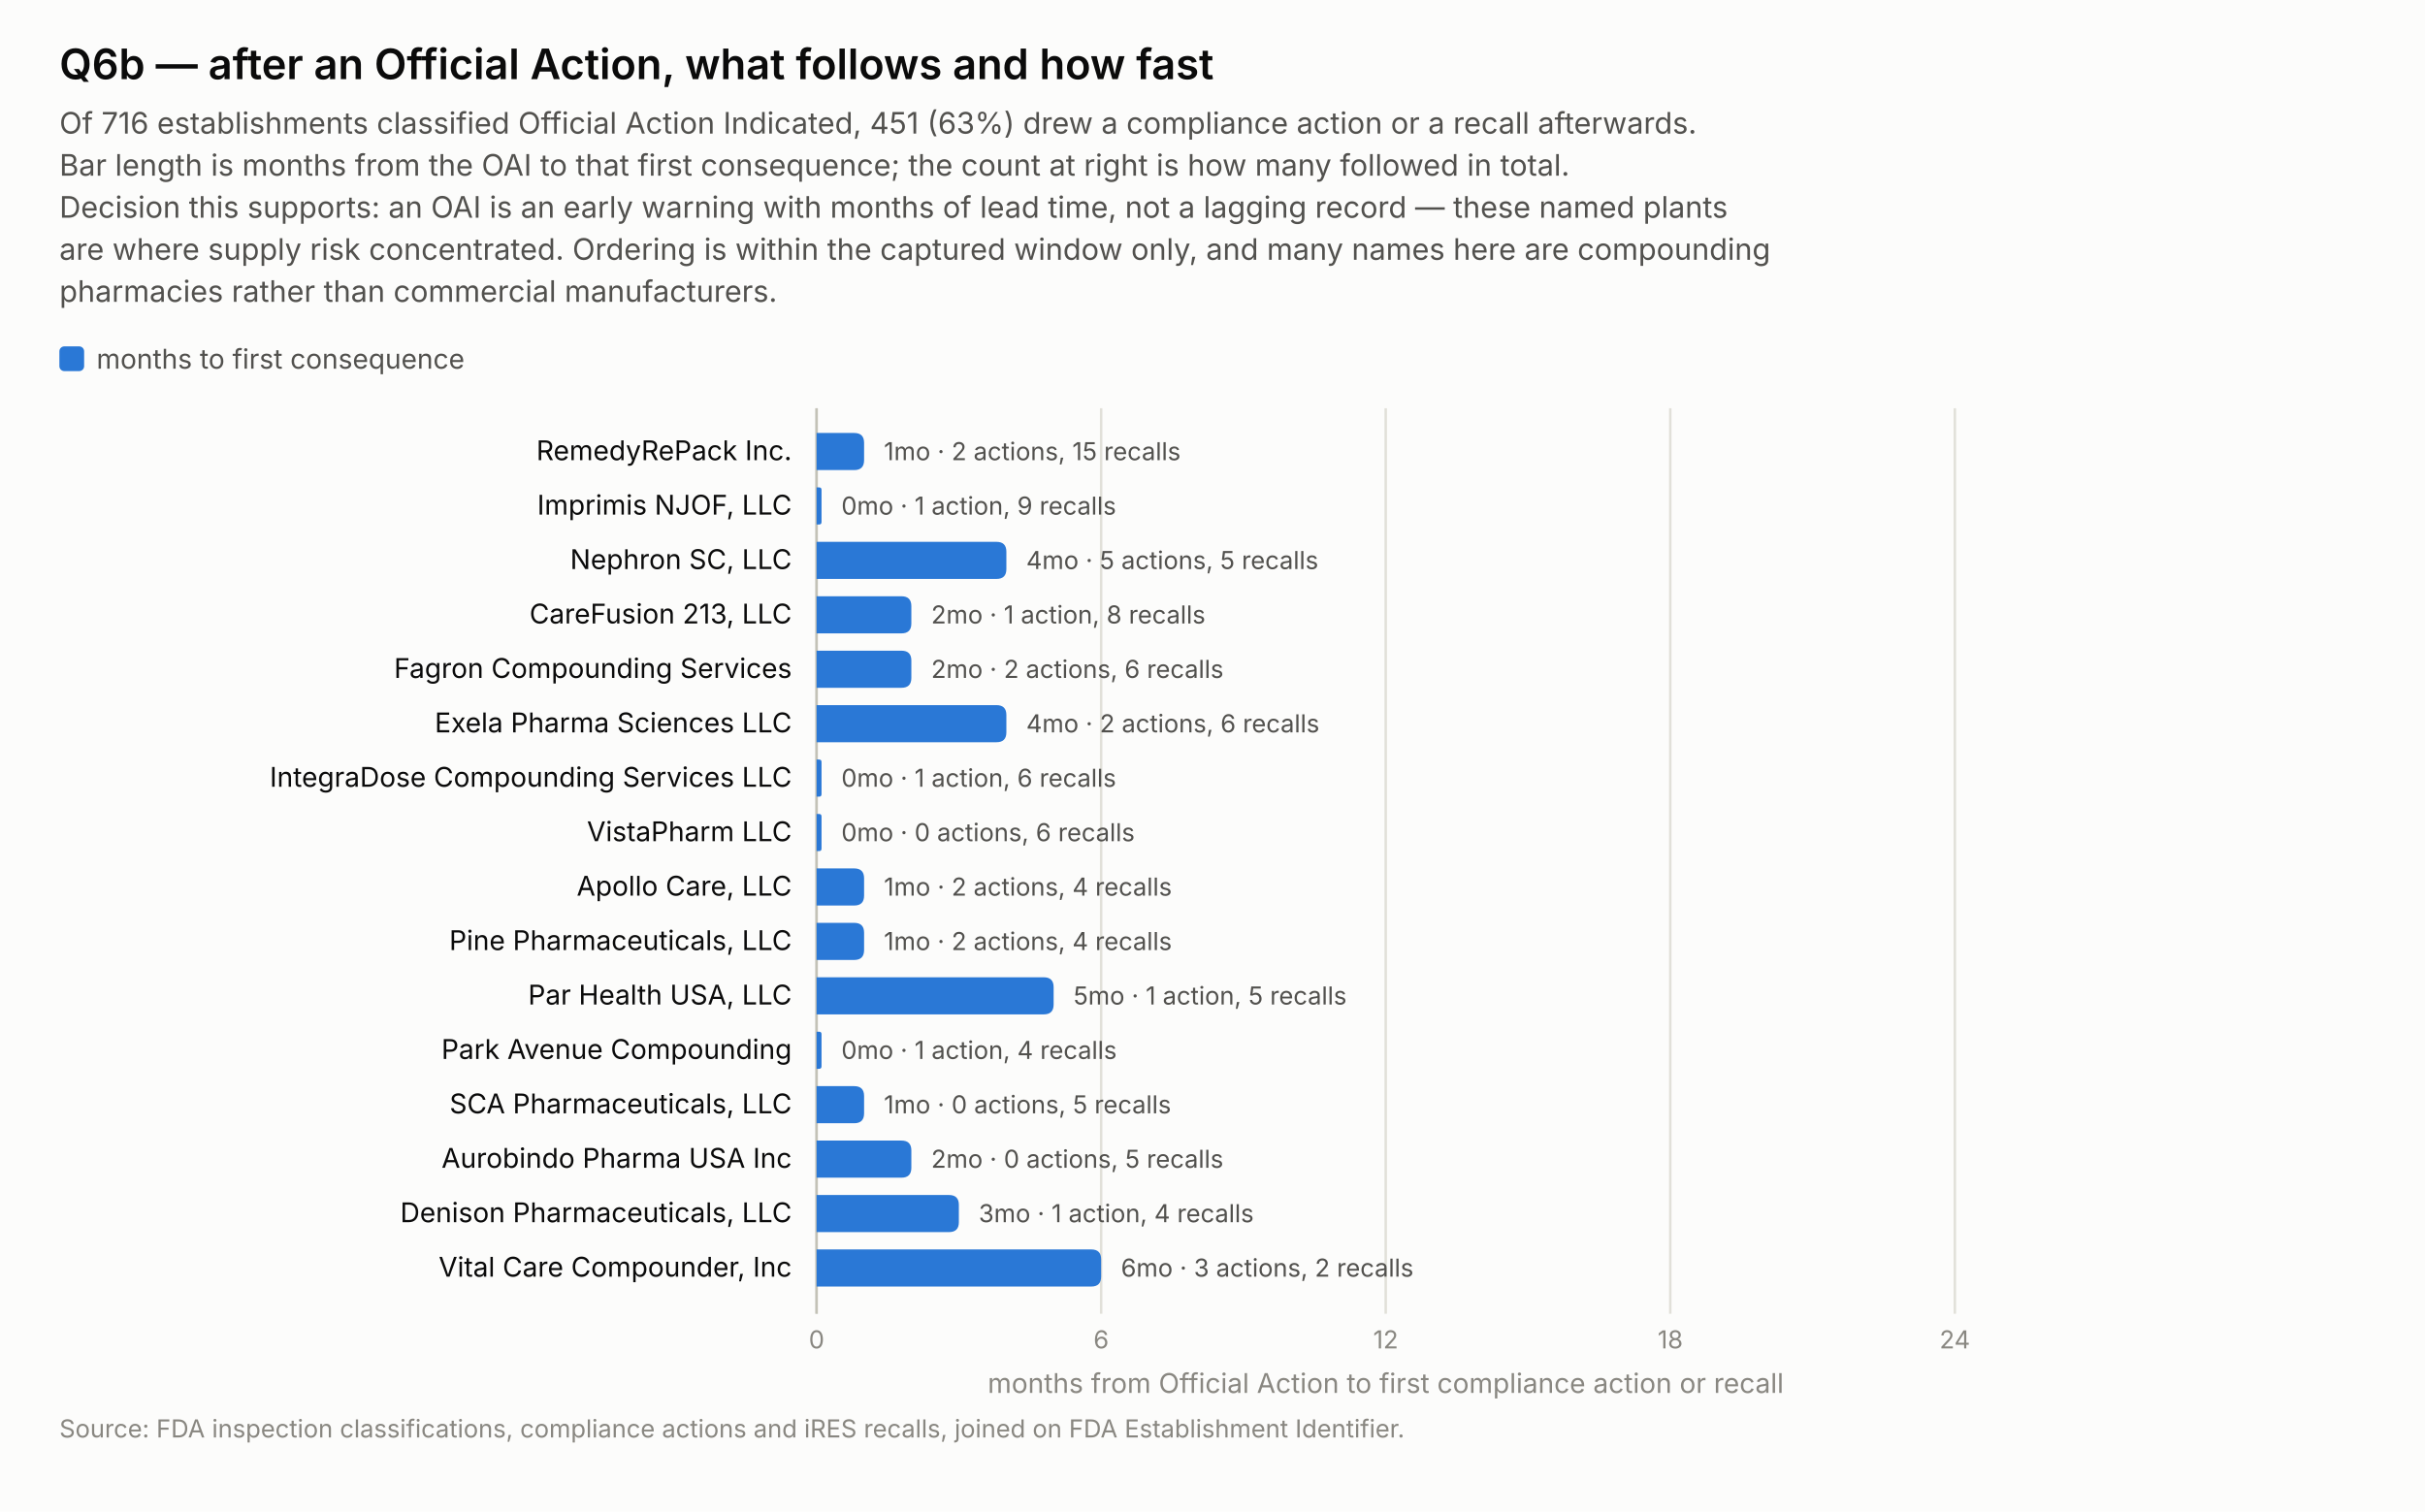
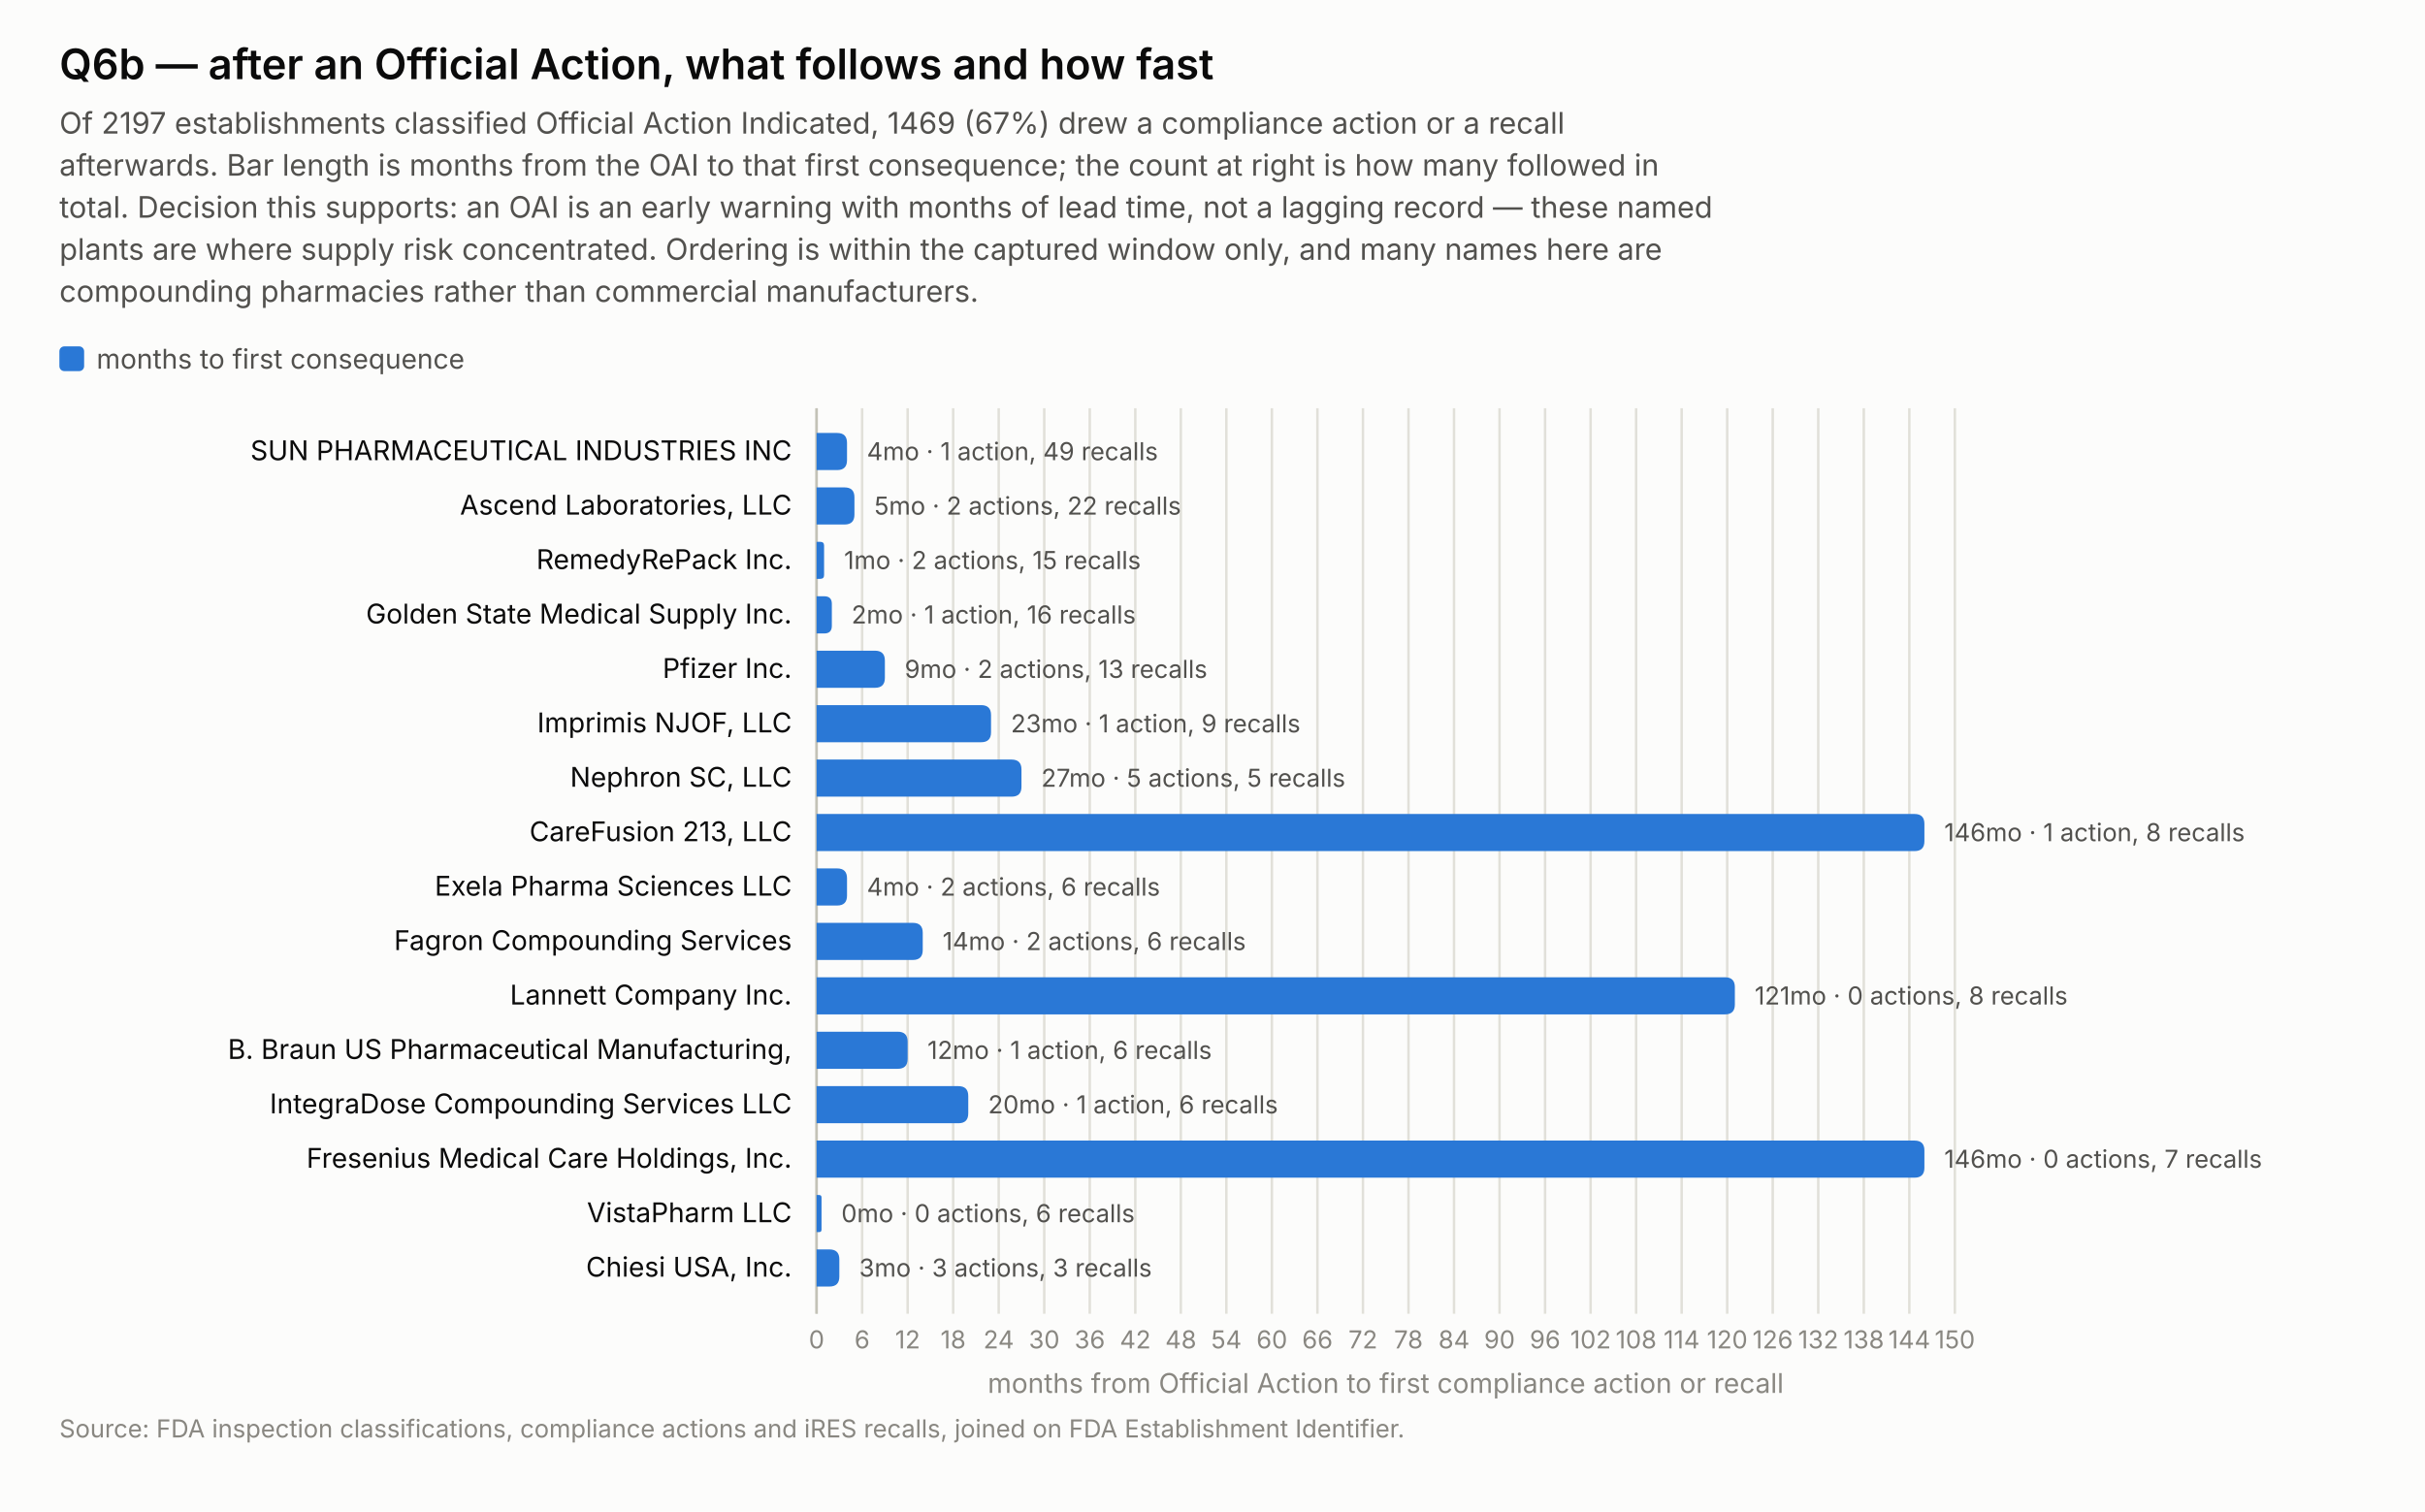
<svg xmlns="http://www.w3.org/2000/svg" width="980.0" height="611.0" viewBox="0 0 980.0 611.0" role="img" aria-label="After an Official Action, what follows and how fast">
  <rect width="980.0" height="611.0" fill="#fcfcfb" />
  <text x="24.0" y="32.0" font-family="system-ui, -apple-system, &quot;Segoe UI&quot;, sans-serif" font-size="17" fill="#0b0b0b" text-anchor="start" font-weight="600" style="">Q6b — after an Official Action, what follows and how fast</text>
-   <text x="24.0" y="54.0" font-family="system-ui, -apple-system, &quot;Segoe UI&quot;, sans-serif" font-size="12" fill="#52514e" text-anchor="start" font-weight="normal" style="">Of 716 establishments classified Official Action Indicated, 451 (63%) drew a compliance action or a recall afterwards.</text>
-   <text x="24.0" y="71.0" font-family="system-ui, -apple-system, &quot;Segoe UI&quot;, sans-serif" font-size="12" fill="#52514e" text-anchor="start" font-weight="normal" style="">Bar length is months from the OAI to that first consequence; the count at right is how many followed in total.</text>
-   <text x="24.0" y="88.0" font-family="system-ui, -apple-system, &quot;Segoe UI&quot;, sans-serif" font-size="12" fill="#52514e" text-anchor="start" font-weight="normal" style="">Decision this supports: an OAI is an early warning with months of lead time, not a lagging record — these named plants</text>
-   <text x="24.0" y="105.0" font-family="system-ui, -apple-system, &quot;Segoe UI&quot;, sans-serif" font-size="12" fill="#52514e" text-anchor="start" font-weight="normal" style="">are where supply risk concentrated. Ordering is within the captured window only, and many names here are compounding</text>
-   <text x="24.0" y="122.0" font-family="system-ui, -apple-system, &quot;Segoe UI&quot;, sans-serif" font-size="12" fill="#52514e" text-anchor="start" font-weight="normal" style="">pharmacies rather than commercial manufacturers.</text>
+   <text x="24.0" y="54.0" font-family="system-ui, -apple-system, &quot;Segoe UI&quot;, sans-serif" font-size="12" fill="#52514e" text-anchor="start" font-weight="normal" style="">Of 2197 establishments classified Official Action Indicated, 1469 (67%) drew a compliance action or a recall</text>
+   <text x="24.0" y="71.0" font-family="system-ui, -apple-system, &quot;Segoe UI&quot;, sans-serif" font-size="12" fill="#52514e" text-anchor="start" font-weight="normal" style="">afterwards. Bar length is months from the OAI to that first consequence; the count at right is how many followed in</text>
+   <text x="24.0" y="88.0" font-family="system-ui, -apple-system, &quot;Segoe UI&quot;, sans-serif" font-size="12" fill="#52514e" text-anchor="start" font-weight="normal" style="">total. Decision this supports: an OAI is an early warning with months of lead time, not a lagging record — these named</text>
+   <text x="24.0" y="105.0" font-family="system-ui, -apple-system, &quot;Segoe UI&quot;, sans-serif" font-size="12" fill="#52514e" text-anchor="start" font-weight="normal" style="">plants are where supply risk concentrated. Ordering is within the captured window only, and many names here are</text>
+   <text x="24.0" y="122.0" font-family="system-ui, -apple-system, &quot;Segoe UI&quot;, sans-serif" font-size="12" fill="#52514e" text-anchor="start" font-weight="normal" style="">compounding pharmacies rather than commercial manufacturers.</text>
  <rect x="24.0" y="140.0" width="10" height="10" rx="2" fill="#2a78d6" />
  <text x="39.0" y="149.0" font-family="system-ui, -apple-system, &quot;Segoe UI&quot;, sans-serif" font-size="11" fill="#52514e" text-anchor="start" font-weight="normal" style="">months to first consequence</text>
  <line x1="330.0" y1="165.0" x2="330.0" y2="531.0" stroke="#e1e0d9" stroke-width="1" />
  <text x="330.0" y="545.0" font-family="system-ui, -apple-system, &quot;Segoe UI&quot;, sans-serif" font-size="10" fill="#898781" text-anchor="middle" font-weight="normal" style="font-variant-numeric: tabular-nums;">0</text>
-   <line x1="445.0" y1="165.0" x2="445.0" y2="531.0" stroke="#e1e0d9" stroke-width="1" />
-   <text x="445.0" y="545.0" font-family="system-ui, -apple-system, &quot;Segoe UI&quot;, sans-serif" font-size="10" fill="#898781" text-anchor="middle" font-weight="normal" style="font-variant-numeric: tabular-nums;">6</text>
-   <line x1="560.0" y1="165.0" x2="560.0" y2="531.0" stroke="#e1e0d9" stroke-width="1" />
-   <text x="560.0" y="545.0" font-family="system-ui, -apple-system, &quot;Segoe UI&quot;, sans-serif" font-size="10" fill="#898781" text-anchor="middle" font-weight="normal" style="font-variant-numeric: tabular-nums;">12</text>
-   <line x1="675.0" y1="165.0" x2="675.0" y2="531.0" stroke="#e1e0d9" stroke-width="1" />
-   <text x="675.0" y="545.0" font-family="system-ui, -apple-system, &quot;Segoe UI&quot;, sans-serif" font-size="10" fill="#898781" text-anchor="middle" font-weight="normal" style="font-variant-numeric: tabular-nums;">18</text>
+   <line x1="348.4" y1="165.0" x2="348.4" y2="531.0" stroke="#e1e0d9" stroke-width="1" />
+   <text x="348.4" y="545.0" font-family="system-ui, -apple-system, &quot;Segoe UI&quot;, sans-serif" font-size="10" fill="#898781" text-anchor="middle" font-weight="normal" style="font-variant-numeric: tabular-nums;">6</text>
+   <line x1="366.8" y1="165.0" x2="366.8" y2="531.0" stroke="#e1e0d9" stroke-width="1" />
+   <text x="366.8" y="545.0" font-family="system-ui, -apple-system, &quot;Segoe UI&quot;, sans-serif" font-size="10" fill="#898781" text-anchor="middle" font-weight="normal" style="font-variant-numeric: tabular-nums;">12</text>
+   <line x1="385.2" y1="165.0" x2="385.2" y2="531.0" stroke="#e1e0d9" stroke-width="1" />
+   <text x="385.2" y="545.0" font-family="system-ui, -apple-system, &quot;Segoe UI&quot;, sans-serif" font-size="10" fill="#898781" text-anchor="middle" font-weight="normal" style="font-variant-numeric: tabular-nums;">18</text>
+   <line x1="403.6" y1="165.0" x2="403.6" y2="531.0" stroke="#e1e0d9" stroke-width="1" />
+   <text x="403.6" y="545.0" font-family="system-ui, -apple-system, &quot;Segoe UI&quot;, sans-serif" font-size="10" fill="#898781" text-anchor="middle" font-weight="normal" style="font-variant-numeric: tabular-nums;">24</text>
+   <line x1="422.0" y1="165.0" x2="422.0" y2="531.0" stroke="#e1e0d9" stroke-width="1" />
+   <text x="422.0" y="545.0" font-family="system-ui, -apple-system, &quot;Segoe UI&quot;, sans-serif" font-size="10" fill="#898781" text-anchor="middle" font-weight="normal" style="font-variant-numeric: tabular-nums;">30</text>
+   <line x1="440.4" y1="165.0" x2="440.4" y2="531.0" stroke="#e1e0d9" stroke-width="1" />
+   <text x="440.4" y="545.0" font-family="system-ui, -apple-system, &quot;Segoe UI&quot;, sans-serif" font-size="10" fill="#898781" text-anchor="middle" font-weight="normal" style="font-variant-numeric: tabular-nums;">36</text>
+   <line x1="458.8" y1="165.0" x2="458.8" y2="531.0" stroke="#e1e0d9" stroke-width="1" />
+   <text x="458.8" y="545.0" font-family="system-ui, -apple-system, &quot;Segoe UI&quot;, sans-serif" font-size="10" fill="#898781" text-anchor="middle" font-weight="normal" style="font-variant-numeric: tabular-nums;">42</text>
+   <line x1="477.2" y1="165.0" x2="477.2" y2="531.0" stroke="#e1e0d9" stroke-width="1" />
+   <text x="477.2" y="545.0" font-family="system-ui, -apple-system, &quot;Segoe UI&quot;, sans-serif" font-size="10" fill="#898781" text-anchor="middle" font-weight="normal" style="font-variant-numeric: tabular-nums;">48</text>
+   <line x1="495.6" y1="165.0" x2="495.6" y2="531.0" stroke="#e1e0d9" stroke-width="1" />
+   <text x="495.6" y="545.0" font-family="system-ui, -apple-system, &quot;Segoe UI&quot;, sans-serif" font-size="10" fill="#898781" text-anchor="middle" font-weight="normal" style="font-variant-numeric: tabular-nums;">54</text>
+   <line x1="514.0" y1="165.0" x2="514.0" y2="531.0" stroke="#e1e0d9" stroke-width="1" />
+   <text x="514.0" y="545.0" font-family="system-ui, -apple-system, &quot;Segoe UI&quot;, sans-serif" font-size="10" fill="#898781" text-anchor="middle" font-weight="normal" style="font-variant-numeric: tabular-nums;">60</text>
+   <line x1="532.4" y1="165.0" x2="532.4" y2="531.0" stroke="#e1e0d9" stroke-width="1" />
+   <text x="532.4" y="545.0" font-family="system-ui, -apple-system, &quot;Segoe UI&quot;, sans-serif" font-size="10" fill="#898781" text-anchor="middle" font-weight="normal" style="font-variant-numeric: tabular-nums;">66</text>
+   <line x1="550.8" y1="165.0" x2="550.8" y2="531.0" stroke="#e1e0d9" stroke-width="1" />
+   <text x="550.8" y="545.0" font-family="system-ui, -apple-system, &quot;Segoe UI&quot;, sans-serif" font-size="10" fill="#898781" text-anchor="middle" font-weight="normal" style="font-variant-numeric: tabular-nums;">72</text>
+   <line x1="569.2" y1="165.0" x2="569.2" y2="531.0" stroke="#e1e0d9" stroke-width="1" />
+   <text x="569.2" y="545.0" font-family="system-ui, -apple-system, &quot;Segoe UI&quot;, sans-serif" font-size="10" fill="#898781" text-anchor="middle" font-weight="normal" style="font-variant-numeric: tabular-nums;">78</text>
+   <line x1="587.6" y1="165.0" x2="587.6" y2="531.0" stroke="#e1e0d9" stroke-width="1" />
+   <text x="587.6" y="545.0" font-family="system-ui, -apple-system, &quot;Segoe UI&quot;, sans-serif" font-size="10" fill="#898781" text-anchor="middle" font-weight="normal" style="font-variant-numeric: tabular-nums;">84</text>
+   <line x1="606.0" y1="165.0" x2="606.0" y2="531.0" stroke="#e1e0d9" stroke-width="1" />
+   <text x="606.0" y="545.0" font-family="system-ui, -apple-system, &quot;Segoe UI&quot;, sans-serif" font-size="10" fill="#898781" text-anchor="middle" font-weight="normal" style="font-variant-numeric: tabular-nums;">90</text>
+   <line x1="624.4" y1="165.0" x2="624.4" y2="531.0" stroke="#e1e0d9" stroke-width="1" />
+   <text x="624.4" y="545.0" font-family="system-ui, -apple-system, &quot;Segoe UI&quot;, sans-serif" font-size="10" fill="#898781" text-anchor="middle" font-weight="normal" style="font-variant-numeric: tabular-nums;">96</text>
+   <line x1="642.8" y1="165.0" x2="642.8" y2="531.0" stroke="#e1e0d9" stroke-width="1" />
+   <text x="642.8" y="545.0" font-family="system-ui, -apple-system, &quot;Segoe UI&quot;, sans-serif" font-size="10" fill="#898781" text-anchor="middle" font-weight="normal" style="font-variant-numeric: tabular-nums;">102</text>
+   <line x1="661.2" y1="165.0" x2="661.2" y2="531.0" stroke="#e1e0d9" stroke-width="1" />
+   <text x="661.2" y="545.0" font-family="system-ui, -apple-system, &quot;Segoe UI&quot;, sans-serif" font-size="10" fill="#898781" text-anchor="middle" font-weight="normal" style="font-variant-numeric: tabular-nums;">108</text>
+   <line x1="679.6" y1="165.0" x2="679.6" y2="531.0" stroke="#e1e0d9" stroke-width="1" />
+   <text x="679.6" y="545.0" font-family="system-ui, -apple-system, &quot;Segoe UI&quot;, sans-serif" font-size="10" fill="#898781" text-anchor="middle" font-weight="normal" style="font-variant-numeric: tabular-nums;">114</text>
+   <line x1="698.0" y1="165.0" x2="698.0" y2="531.0" stroke="#e1e0d9" stroke-width="1" />
+   <text x="698.0" y="545.0" font-family="system-ui, -apple-system, &quot;Segoe UI&quot;, sans-serif" font-size="10" fill="#898781" text-anchor="middle" font-weight="normal" style="font-variant-numeric: tabular-nums;">120</text>
+   <line x1="716.4" y1="165.0" x2="716.4" y2="531.0" stroke="#e1e0d9" stroke-width="1" />
+   <text x="716.4" y="545.0" font-family="system-ui, -apple-system, &quot;Segoe UI&quot;, sans-serif" font-size="10" fill="#898781" text-anchor="middle" font-weight="normal" style="font-variant-numeric: tabular-nums;">126</text>
+   <line x1="734.8" y1="165.0" x2="734.8" y2="531.0" stroke="#e1e0d9" stroke-width="1" />
+   <text x="734.8" y="545.0" font-family="system-ui, -apple-system, &quot;Segoe UI&quot;, sans-serif" font-size="10" fill="#898781" text-anchor="middle" font-weight="normal" style="font-variant-numeric: tabular-nums;">132</text>
+   <line x1="753.2" y1="165.0" x2="753.2" y2="531.0" stroke="#e1e0d9" stroke-width="1" />
+   <text x="753.2" y="545.0" font-family="system-ui, -apple-system, &quot;Segoe UI&quot;, sans-serif" font-size="10" fill="#898781" text-anchor="middle" font-weight="normal" style="font-variant-numeric: tabular-nums;">138</text>
+   <line x1="771.6" y1="165.0" x2="771.6" y2="531.0" stroke="#e1e0d9" stroke-width="1" />
+   <text x="771.6" y="545.0" font-family="system-ui, -apple-system, &quot;Segoe UI&quot;, sans-serif" font-size="10" fill="#898781" text-anchor="middle" font-weight="normal" style="font-variant-numeric: tabular-nums;">144</text>
  <line x1="790.0" y1="165.0" x2="790.0" y2="531.0" stroke="#e1e0d9" stroke-width="1" />
-   <text x="790.0" y="545.0" font-family="system-ui, -apple-system, &quot;Segoe UI&quot;, sans-serif" font-size="10" fill="#898781" text-anchor="middle" font-weight="normal" style="font-variant-numeric: tabular-nums;">24</text>
+   <text x="790.0" y="545.0" font-family="system-ui, -apple-system, &quot;Segoe UI&quot;, sans-serif" font-size="10" fill="#898781" text-anchor="middle" font-weight="normal" style="font-variant-numeric: tabular-nums;">150</text>
  <text x="560.0" y="563.0" font-family="system-ui, -apple-system, &quot;Segoe UI&quot;, sans-serif" font-size="11" fill="#898781" text-anchor="middle" font-weight="normal" style="">months from Official Action to first compliance action or recall</text>
  <line x1="330.0" y1="165.0" x2="330.0" y2="531.0" stroke="#c3c2b7" stroke-width="1" />
-   <text x="320.0" y="186.0" font-family="system-ui, -apple-system, &quot;Segoe UI&quot;, sans-serif" font-size="11" fill="#0b0b0b" text-anchor="end" font-weight="normal" style="">RemedyRePack Inc.</text>
-   <path d="M330.0,175.0 h15.2 q4,0 4,4 v7.0 q0,4 -4,4 h-15.2 z" fill="#2a78d6" />
-   <text x="357.2" y="186.0" font-family="system-ui, -apple-system, &quot;Segoe UI&quot;, sans-serif" font-size="10" fill="#52514e" text-anchor="start" font-weight="normal" style="">1mo  ·  2 actions, 15 recalls</text>
-   <text x="320.0" y="208.0" font-family="system-ui, -apple-system, &quot;Segoe UI&quot;, sans-serif" font-size="11" fill="#0b0b0b" text-anchor="end" font-weight="normal" style="">Imprimis NJOF, LLC</text>
-   <path d="M330.0,197.0 h1.0 q1.0,0 1.0,1.0 v13.0 q0,1.0 -1.0,1.0 h-1.0 z" fill="#2a78d6" />
-   <text x="340.0" y="208.0" font-family="system-ui, -apple-system, &quot;Segoe UI&quot;, sans-serif" font-size="10" fill="#52514e" text-anchor="start" font-weight="normal" style="">0mo  ·  1 action, 9 recalls</text>
-   <text x="320.0" y="230.0" font-family="system-ui, -apple-system, &quot;Segoe UI&quot;, sans-serif" font-size="11" fill="#0b0b0b" text-anchor="end" font-weight="normal" style="">Nephron SC, LLC</text>
-   <path d="M330.0,219.0 h72.7 q4,0 4,4 v7.0 q0,4 -4,4 h-72.7 z" fill="#2a78d6" />
-   <text x="414.7" y="230.0" font-family="system-ui, -apple-system, &quot;Segoe UI&quot;, sans-serif" font-size="10" fill="#52514e" text-anchor="start" font-weight="normal" style="">4mo  ·  5 actions, 5 recalls</text>
-   <text x="320.0" y="252.0" font-family="system-ui, -apple-system, &quot;Segoe UI&quot;, sans-serif" font-size="11" fill="#0b0b0b" text-anchor="end" font-weight="normal" style="">CareFusion 213, LLC</text>
-   <path d="M330.0,241.0 h34.3 q4,0 4,4 v7.0 q0,4 -4,4 h-34.3 z" fill="#2a78d6" />
-   <text x="376.3" y="252.0" font-family="system-ui, -apple-system, &quot;Segoe UI&quot;, sans-serif" font-size="10" fill="#52514e" text-anchor="start" font-weight="normal" style="">2mo  ·  1 action, 8 recalls</text>
-   <text x="320.0" y="274.0" font-family="system-ui, -apple-system, &quot;Segoe UI&quot;, sans-serif" font-size="11" fill="#0b0b0b" text-anchor="end" font-weight="normal" style="">Fagron Compounding Services</text>
-   <path d="M330.0,263.0 h34.3 q4,0 4,4 v7.0 q0,4 -4,4 h-34.3 z" fill="#2a78d6" />
-   <text x="376.3" y="274.0" font-family="system-ui, -apple-system, &quot;Segoe UI&quot;, sans-serif" font-size="10" fill="#52514e" text-anchor="start" font-weight="normal" style="">2mo  ·  2 actions, 6 recalls</text>
-   <text x="320.0" y="296.0" font-family="system-ui, -apple-system, &quot;Segoe UI&quot;, sans-serif" font-size="11" fill="#0b0b0b" text-anchor="end" font-weight="normal" style="">Exela Pharma Sciences LLC</text>
-   <path d="M330.0,285.0 h72.7 q4,0 4,4 v7.0 q0,4 -4,4 h-72.7 z" fill="#2a78d6" />
-   <text x="414.7" y="296.0" font-family="system-ui, -apple-system, &quot;Segoe UI&quot;, sans-serif" font-size="10" fill="#52514e" text-anchor="start" font-weight="normal" style="">4mo  ·  2 actions, 6 recalls</text>
-   <text x="320.0" y="318.0" font-family="system-ui, -apple-system, &quot;Segoe UI&quot;, sans-serif" font-size="11" fill="#0b0b0b" text-anchor="end" font-weight="normal" style="">IntegraDose Compounding Services LLC</text>
-   <path d="M330.0,307.0 h1.0 q1.0,0 1.0,1.0 v13.0 q0,1.0 -1.0,1.0 h-1.0 z" fill="#2a78d6" />
-   <text x="340.0" y="318.0" font-family="system-ui, -apple-system, &quot;Segoe UI&quot;, sans-serif" font-size="10" fill="#52514e" text-anchor="start" font-weight="normal" style="">0mo  ·  1 action, 6 recalls</text>
-   <text x="320.0" y="340.0" font-family="system-ui, -apple-system, &quot;Segoe UI&quot;, sans-serif" font-size="11" fill="#0b0b0b" text-anchor="end" font-weight="normal" style="">VistaPharm LLC</text>
-   <path d="M330.0,329.0 h1.0 q1.0,0 1.0,1.0 v13.0 q0,1.0 -1.0,1.0 h-1.0 z" fill="#2a78d6" />
-   <text x="340.0" y="340.0" font-family="system-ui, -apple-system, &quot;Segoe UI&quot;, sans-serif" font-size="10" fill="#52514e" text-anchor="start" font-weight="normal" style="">0mo  ·  0 actions, 6 recalls</text>
-   <text x="320.0" y="362.0" font-family="system-ui, -apple-system, &quot;Segoe UI&quot;, sans-serif" font-size="11" fill="#0b0b0b" text-anchor="end" font-weight="normal" style="">Apollo Care, LLC</text>
-   <path d="M330.0,351.0 h15.2 q4,0 4,4 v7.0 q0,4 -4,4 h-15.2 z" fill="#2a78d6" />
-   <text x="357.2" y="362.0" font-family="system-ui, -apple-system, &quot;Segoe UI&quot;, sans-serif" font-size="10" fill="#52514e" text-anchor="start" font-weight="normal" style="">1mo  ·  2 actions, 4 recalls</text>
-   <text x="320.0" y="384.0" font-family="system-ui, -apple-system, &quot;Segoe UI&quot;, sans-serif" font-size="11" fill="#0b0b0b" text-anchor="end" font-weight="normal" style="">Pine Pharmaceuticals, LLC</text>
-   <path d="M330.0,373.0 h15.2 q4,0 4,4 v7.0 q0,4 -4,4 h-15.2 z" fill="#2a78d6" />
-   <text x="357.2" y="384.0" font-family="system-ui, -apple-system, &quot;Segoe UI&quot;, sans-serif" font-size="10" fill="#52514e" text-anchor="start" font-weight="normal" style="">1mo  ·  2 actions, 4 recalls</text>
-   <text x="320.0" y="406.0" font-family="system-ui, -apple-system, &quot;Segoe UI&quot;, sans-serif" font-size="11" fill="#0b0b0b" text-anchor="end" font-weight="normal" style="">Par Health USA, LLC</text>
-   <path d="M330.0,395.0 h91.8 q4,0 4,4 v7.0 q0,4 -4,4 h-91.8 z" fill="#2a78d6" />
-   <text x="433.8" y="406.0" font-family="system-ui, -apple-system, &quot;Segoe UI&quot;, sans-serif" font-size="10" fill="#52514e" text-anchor="start" font-weight="normal" style="">5mo  ·  1 action, 5 recalls</text>
-   <text x="320.0" y="428.0" font-family="system-ui, -apple-system, &quot;Segoe UI&quot;, sans-serif" font-size="11" fill="#0b0b0b" text-anchor="end" font-weight="normal" style="">Park Avenue Compounding</text>
-   <path d="M330.0,417.0 h1.0 q1.0,0 1.0,1.0 v13.0 q0,1.0 -1.0,1.0 h-1.0 z" fill="#2a78d6" />
-   <text x="340.0" y="428.0" font-family="system-ui, -apple-system, &quot;Segoe UI&quot;, sans-serif" font-size="10" fill="#52514e" text-anchor="start" font-weight="normal" style="">0mo  ·  1 action, 4 recalls</text>
-   <text x="320.0" y="450.0" font-family="system-ui, -apple-system, &quot;Segoe UI&quot;, sans-serif" font-size="11" fill="#0b0b0b" text-anchor="end" font-weight="normal" style="">SCA Pharmaceuticals, LLC</text>
-   <path d="M330.0,439.0 h15.2 q4,0 4,4 v7.0 q0,4 -4,4 h-15.2 z" fill="#2a78d6" />
-   <text x="357.2" y="450.0" font-family="system-ui, -apple-system, &quot;Segoe UI&quot;, sans-serif" font-size="10" fill="#52514e" text-anchor="start" font-weight="normal" style="">1mo  ·  0 actions, 5 recalls</text>
-   <text x="320.0" y="472.0" font-family="system-ui, -apple-system, &quot;Segoe UI&quot;, sans-serif" font-size="11" fill="#0b0b0b" text-anchor="end" font-weight="normal" style="">Aurobindo Pharma USA Inc</text>
-   <path d="M330.0,461.0 h34.3 q4,0 4,4 v7.0 q0,4 -4,4 h-34.3 z" fill="#2a78d6" />
-   <text x="376.3" y="472.0" font-family="system-ui, -apple-system, &quot;Segoe UI&quot;, sans-serif" font-size="10" fill="#52514e" text-anchor="start" font-weight="normal" style="">2mo  ·  0 actions, 5 recalls</text>
-   <text x="320.0" y="494.0" font-family="system-ui, -apple-system, &quot;Segoe UI&quot;, sans-serif" font-size="11" fill="#0b0b0b" text-anchor="end" font-weight="normal" style="">Denison Pharmaceuticals, LLC</text>
-   <path d="M330.0,483.0 h53.5 q4,0 4,4 v7.0 q0,4 -4,4 h-53.5 z" fill="#2a78d6" />
-   <text x="395.5" y="494.0" font-family="system-ui, -apple-system, &quot;Segoe UI&quot;, sans-serif" font-size="10" fill="#52514e" text-anchor="start" font-weight="normal" style="">3mo  ·  1 action, 4 recalls</text>
-   <text x="320.0" y="516.0" font-family="system-ui, -apple-system, &quot;Segoe UI&quot;, sans-serif" font-size="11" fill="#0b0b0b" text-anchor="end" font-weight="normal" style="">Vital Care Compounder, Inc</text>
-   <path d="M330.0,505.0 h111.0 q4,0 4,4 v7.0 q0,4 -4,4 h-111.0 z" fill="#2a78d6" />
-   <text x="453.0" y="516.0" font-family="system-ui, -apple-system, &quot;Segoe UI&quot;, sans-serif" font-size="10" fill="#52514e" text-anchor="start" font-weight="normal" style="">6mo  ·  3 actions, 2 recalls</text>
+   <text x="320.0" y="186.0" font-family="system-ui, -apple-system, &quot;Segoe UI&quot;, sans-serif" font-size="11" fill="#0b0b0b" text-anchor="end" font-weight="normal" style="">SUN PHARMACEUTICAL INDUSTRIES INC</text>
+   <path d="M330.0,175.0 h8.3 q4,0 4,4 v7.0 q0,4 -4,4 h-8.3 z" fill="#2a78d6" />
+   <text x="350.3" y="186.0" font-family="system-ui, -apple-system, &quot;Segoe UI&quot;, sans-serif" font-size="10" fill="#52514e" text-anchor="start" font-weight="normal" style="">4mo  ·  1 action, 49 recalls</text>
+   <text x="320.0" y="208.0" font-family="system-ui, -apple-system, &quot;Segoe UI&quot;, sans-serif" font-size="11" fill="#0b0b0b" text-anchor="end" font-weight="normal" style="">Ascend Laboratories, LLC</text>
+   <path d="M330.0,197.0 h11.3 q4,0 4,4 v7.0 q0,4 -4,4 h-11.3 z" fill="#2a78d6" />
+   <text x="353.3" y="208.0" font-family="system-ui, -apple-system, &quot;Segoe UI&quot;, sans-serif" font-size="10" fill="#52514e" text-anchor="start" font-weight="normal" style="">5mo  ·  2 actions, 22 recalls</text>
+   <text x="320.0" y="230.0" font-family="system-ui, -apple-system, &quot;Segoe UI&quot;, sans-serif" font-size="11" fill="#0b0b0b" text-anchor="end" font-weight="normal" style="">RemedyRePack Inc.</text>
+   <path d="M330.0,219.0 h1.5 q1.533,0 1.533,1.533 v11.9 q0,1.533 -1.533,1.533 h-1.5 z" fill="#2a78d6" />
+   <text x="341.1" y="230.0" font-family="system-ui, -apple-system, &quot;Segoe UI&quot;, sans-serif" font-size="10" fill="#52514e" text-anchor="start" font-weight="normal" style="">1mo  ·  2 actions, 15 recalls</text>
+   <text x="320.0" y="252.0" font-family="system-ui, -apple-system, &quot;Segoe UI&quot;, sans-serif" font-size="11" fill="#0b0b0b" text-anchor="end" font-weight="normal" style="">Golden State Medical Supply Inc.</text>
+   <path d="M330.0,241.0 h3.1 q3.067,0 3.067,3.067 v8.9 q0,3.067 -3.067,3.067 h-3.1 z" fill="#2a78d6" />
+   <text x="344.1" y="252.0" font-family="system-ui, -apple-system, &quot;Segoe UI&quot;, sans-serif" font-size="10" fill="#52514e" text-anchor="start" font-weight="normal" style="">2mo  ·  1 action, 16 recalls</text>
+   <text x="320.0" y="274.0" font-family="system-ui, -apple-system, &quot;Segoe UI&quot;, sans-serif" font-size="11" fill="#0b0b0b" text-anchor="end" font-weight="normal" style="">Pfizer Inc.</text>
+   <path d="M330.0,263.0 h23.6 q4,0 4,4 v7.0 q0,4 -4,4 h-23.6 z" fill="#2a78d6" />
+   <text x="365.6" y="274.0" font-family="system-ui, -apple-system, &quot;Segoe UI&quot;, sans-serif" font-size="10" fill="#52514e" text-anchor="start" font-weight="normal" style="">9mo  ·  2 actions, 13 recalls</text>
+   <text x="320.0" y="296.0" font-family="system-ui, -apple-system, &quot;Segoe UI&quot;, sans-serif" font-size="11" fill="#0b0b0b" text-anchor="end" font-weight="normal" style="">Imprimis NJOF, LLC</text>
+   <path d="M330.0,285.0 h66.5 q4,0 4,4 v7.0 q0,4 -4,4 h-66.5 z" fill="#2a78d6" />
+   <text x="408.5" y="296.0" font-family="system-ui, -apple-system, &quot;Segoe UI&quot;, sans-serif" font-size="10" fill="#52514e" text-anchor="start" font-weight="normal" style="">23mo  ·  1 action, 9 recalls</text>
+   <text x="320.0" y="318.0" font-family="system-ui, -apple-system, &quot;Segoe UI&quot;, sans-serif" font-size="11" fill="#0b0b0b" text-anchor="end" font-weight="normal" style="">Nephron SC, LLC</text>
+   <path d="M330.0,307.0 h78.8 q4,0 4,4 v7.0 q0,4 -4,4 h-78.8 z" fill="#2a78d6" />
+   <text x="420.8" y="318.0" font-family="system-ui, -apple-system, &quot;Segoe UI&quot;, sans-serif" font-size="10" fill="#52514e" text-anchor="start" font-weight="normal" style="">27mo  ·  5 actions, 5 recalls</text>
+   <text x="320.0" y="340.0" font-family="system-ui, -apple-system, &quot;Segoe UI&quot;, sans-serif" font-size="11" fill="#0b0b0b" text-anchor="end" font-weight="normal" style="">CareFusion 213, LLC</text>
+   <path d="M330.0,329.0 h443.7 q4,0 4,4 v7.0 q0,4 -4,4 h-443.7 z" fill="#2a78d6" />
+   <text x="785.7" y="340.0" font-family="system-ui, -apple-system, &quot;Segoe UI&quot;, sans-serif" font-size="10" fill="#52514e" text-anchor="start" font-weight="normal" style="">146mo  ·  1 action, 8 recalls</text>
+   <text x="320.0" y="362.0" font-family="system-ui, -apple-system, &quot;Segoe UI&quot;, sans-serif" font-size="11" fill="#0b0b0b" text-anchor="end" font-weight="normal" style="">Exela Pharma Sciences LLC</text>
+   <path d="M330.0,351.0 h8.3 q4,0 4,4 v7.0 q0,4 -4,4 h-8.3 z" fill="#2a78d6" />
+   <text x="350.3" y="362.0" font-family="system-ui, -apple-system, &quot;Segoe UI&quot;, sans-serif" font-size="10" fill="#52514e" text-anchor="start" font-weight="normal" style="">4mo  ·  2 actions, 6 recalls</text>
+   <text x="320.0" y="384.0" font-family="system-ui, -apple-system, &quot;Segoe UI&quot;, sans-serif" font-size="11" fill="#0b0b0b" text-anchor="end" font-weight="normal" style="">Fagron Compounding Services</text>
+   <path d="M330.0,373.0 h38.9 q4,0 4,4 v7.0 q0,4 -4,4 h-38.9 z" fill="#2a78d6" />
+   <text x="380.9" y="384.0" font-family="system-ui, -apple-system, &quot;Segoe UI&quot;, sans-serif" font-size="10" fill="#52514e" text-anchor="start" font-weight="normal" style="">14mo  ·  2 actions, 6 recalls</text>
+   <text x="320.0" y="406.0" font-family="system-ui, -apple-system, &quot;Segoe UI&quot;, sans-serif" font-size="11" fill="#0b0b0b" text-anchor="end" font-weight="normal" style="">Lannett Company Inc.</text>
+   <path d="M330.0,395.0 h367.1 q4,0 4,4 v7.0 q0,4 -4,4 h-367.1 z" fill="#2a78d6" />
+   <text x="709.1" y="406.0" font-family="system-ui, -apple-system, &quot;Segoe UI&quot;, sans-serif" font-size="10" fill="#52514e" text-anchor="start" font-weight="normal" style="">121mo  ·  0 actions, 8 recalls</text>
+   <text x="320.0" y="428.0" font-family="system-ui, -apple-system, &quot;Segoe UI&quot;, sans-serif" font-size="11" fill="#0b0b0b" text-anchor="end" font-weight="normal" style="">B. Braun US Pharmaceutical Manufacturing, </text>
+   <path d="M330.0,417.0 h32.8 q4,0 4,4 v7.0 q0,4 -4,4 h-32.8 z" fill="#2a78d6" />
+   <text x="374.8" y="428.0" font-family="system-ui, -apple-system, &quot;Segoe UI&quot;, sans-serif" font-size="10" fill="#52514e" text-anchor="start" font-weight="normal" style="">12mo  ·  1 action, 6 recalls</text>
+   <text x="320.0" y="450.0" font-family="system-ui, -apple-system, &quot;Segoe UI&quot;, sans-serif" font-size="11" fill="#0b0b0b" text-anchor="end" font-weight="normal" style="">IntegraDose Compounding Services LLC</text>
+   <path d="M330.0,439.0 h57.3 q4,0 4,4 v7.0 q0,4 -4,4 h-57.3 z" fill="#2a78d6" />
+   <text x="399.3" y="450.0" font-family="system-ui, -apple-system, &quot;Segoe UI&quot;, sans-serif" font-size="10" fill="#52514e" text-anchor="start" font-weight="normal" style="">20mo  ·  1 action, 6 recalls</text>
+   <text x="320.0" y="472.0" font-family="system-ui, -apple-system, &quot;Segoe UI&quot;, sans-serif" font-size="11" fill="#0b0b0b" text-anchor="end" font-weight="normal" style="">Fresenius Medical Care Holdings, Inc.</text>
+   <path d="M330.0,461.0 h443.7 q4,0 4,4 v7.0 q0,4 -4,4 h-443.7 z" fill="#2a78d6" />
+   <text x="785.7" y="472.0" font-family="system-ui, -apple-system, &quot;Segoe UI&quot;, sans-serif" font-size="10" fill="#52514e" text-anchor="start" font-weight="normal" style="">146mo  ·  0 actions, 7 recalls</text>
+   <text x="320.0" y="494.0" font-family="system-ui, -apple-system, &quot;Segoe UI&quot;, sans-serif" font-size="11" fill="#0b0b0b" text-anchor="end" font-weight="normal" style="">VistaPharm LLC</text>
+   <path d="M330.0,483.0 h1.0 q1.0,0 1.0,1.0 v13.0 q0,1.0 -1.0,1.0 h-1.0 z" fill="#2a78d6" />
+   <text x="340.0" y="494.0" font-family="system-ui, -apple-system, &quot;Segoe UI&quot;, sans-serif" font-size="10" fill="#52514e" text-anchor="start" font-weight="normal" style="">0mo  ·  0 actions, 6 recalls</text>
+   <text x="320.0" y="516.0" font-family="system-ui, -apple-system, &quot;Segoe UI&quot;, sans-serif" font-size="11" fill="#0b0b0b" text-anchor="end" font-weight="normal" style="">Chiesi USA, Inc.</text>
+   <path d="M330.0,505.0 h5.2 q4,0 4,4 v7.0 q0,4 -4,4 h-5.2 z" fill="#2a78d6" />
+   <text x="347.2" y="516.0" font-family="system-ui, -apple-system, &quot;Segoe UI&quot;, sans-serif" font-size="10" fill="#52514e" text-anchor="start" font-weight="normal" style="">3mo  ·  3 actions, 3 recalls</text>
  <text x="24.0" y="581.0" font-family="system-ui, -apple-system, &quot;Segoe UI&quot;, sans-serif" font-size="10" fill="#898781" text-anchor="start" font-weight="normal" style="">Source: FDA inspection classifications, compliance actions and iRES recalls, joined on FDA Establishment Identifier.</text>
</svg>
